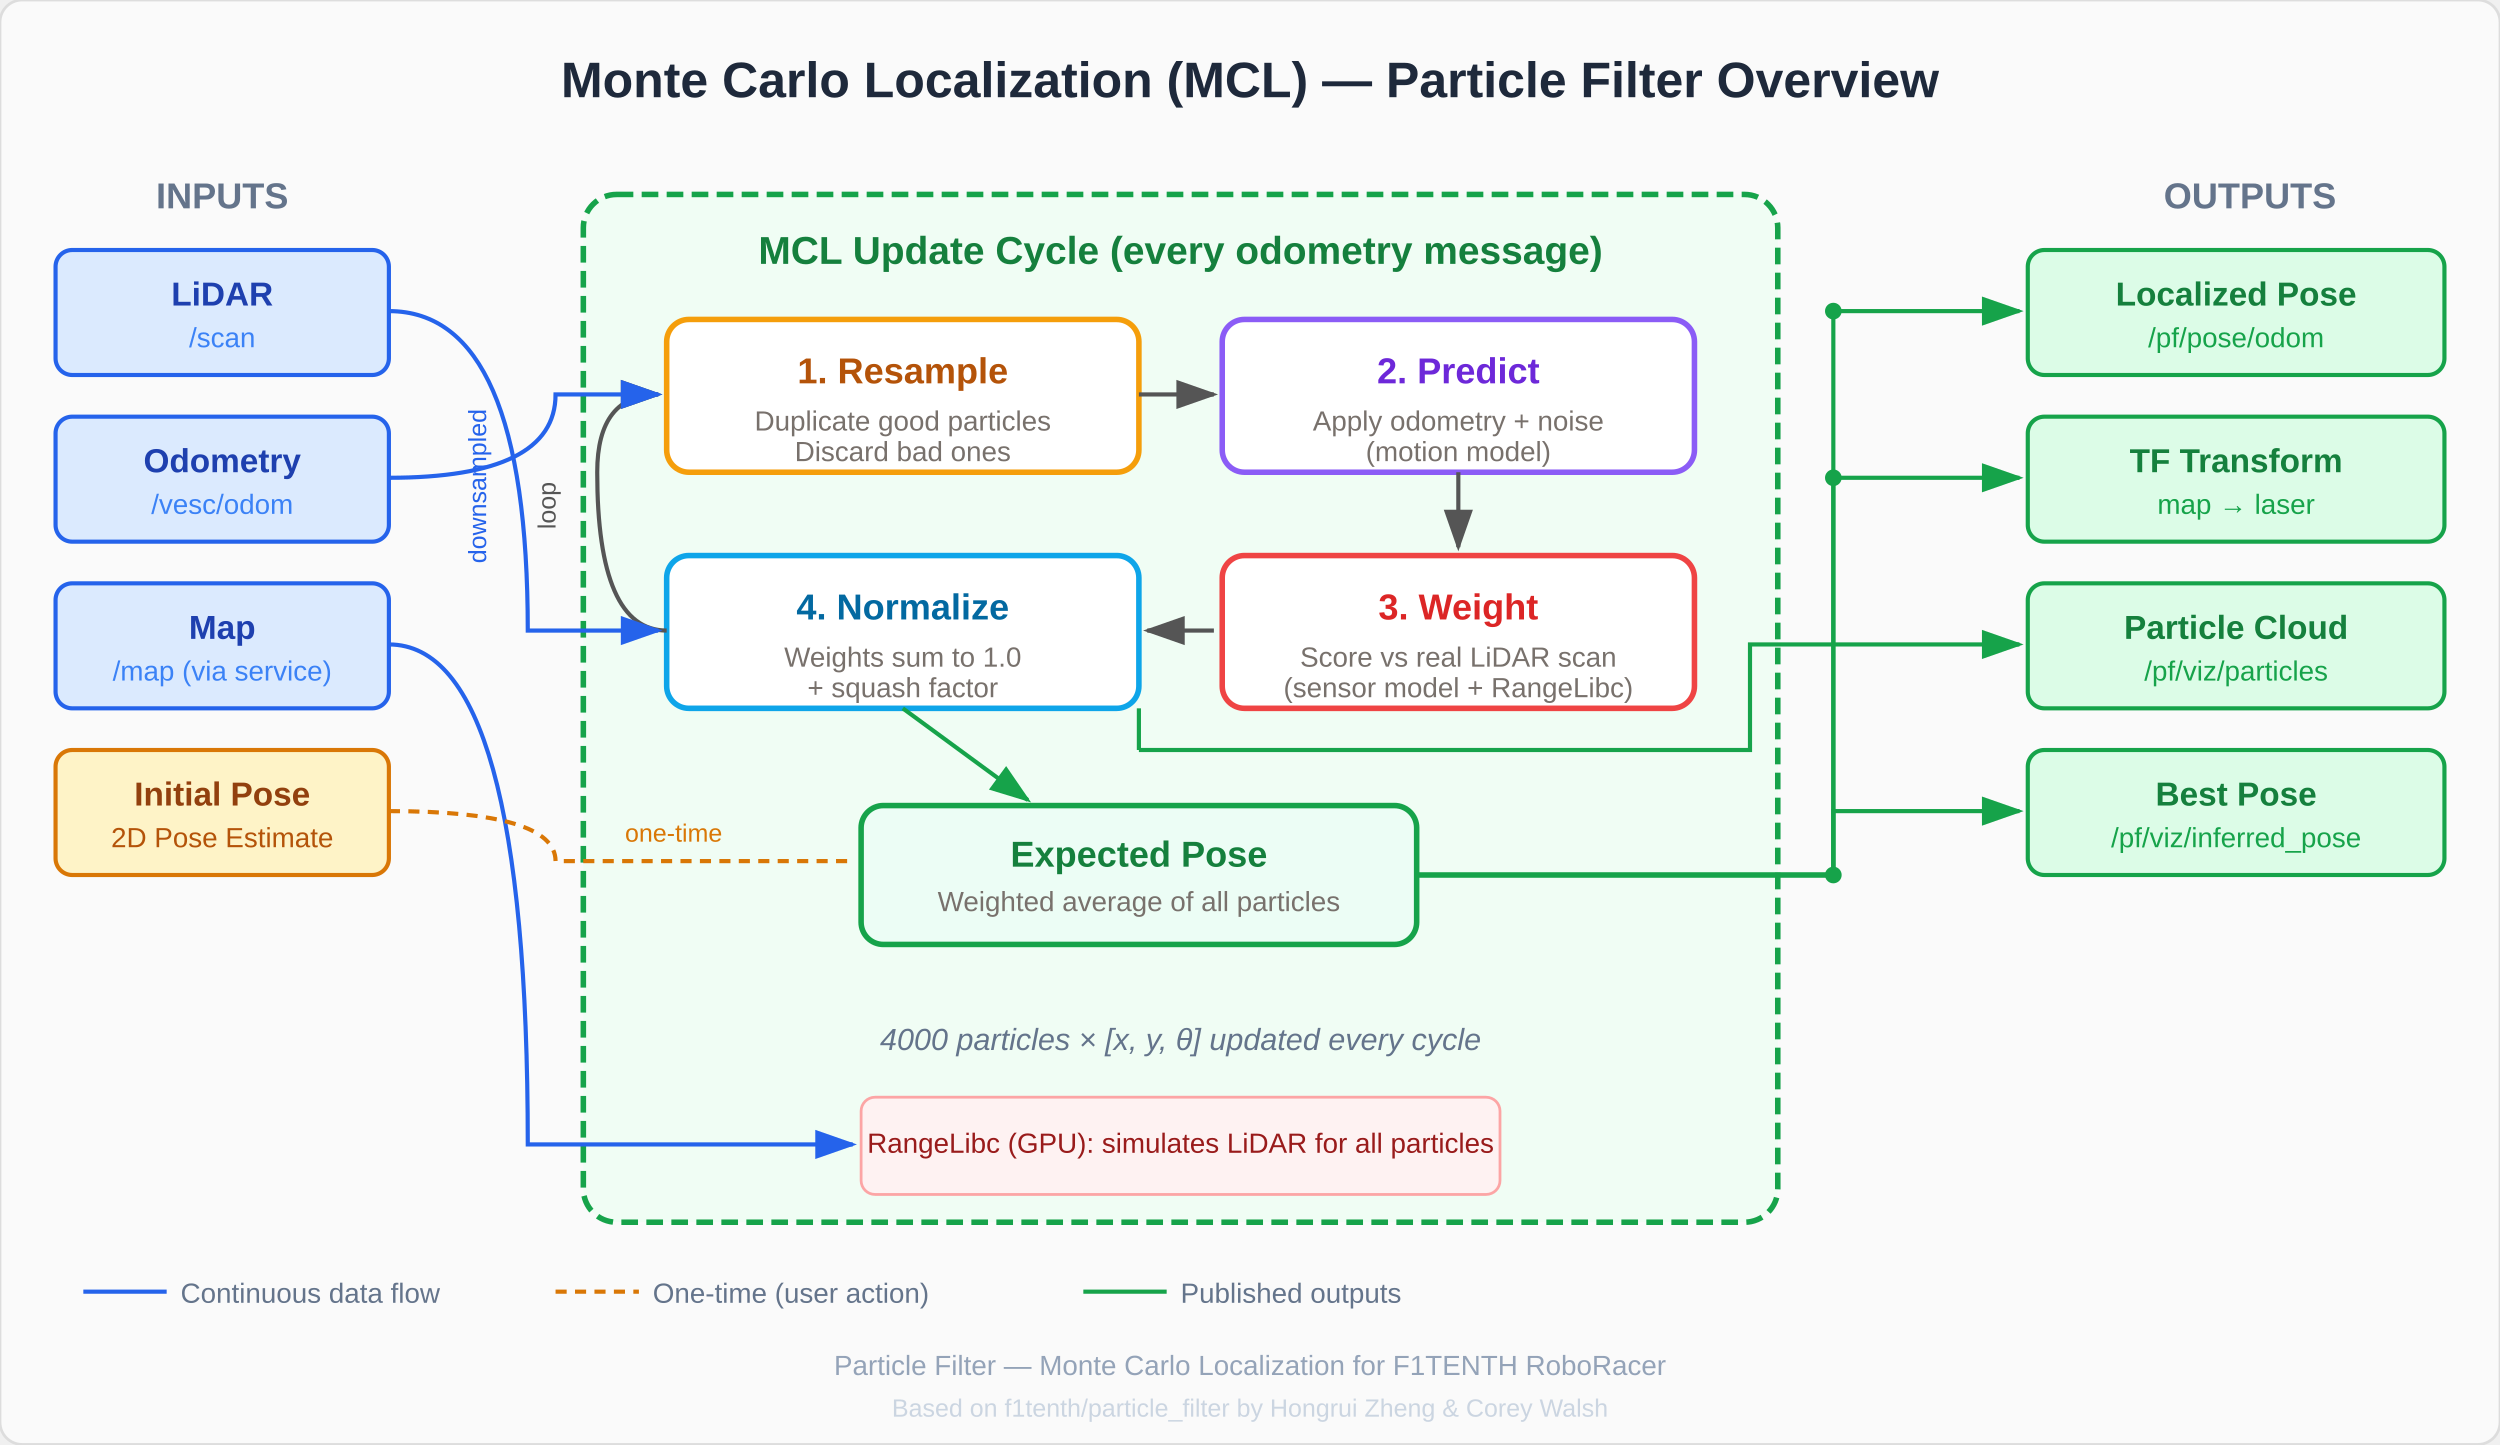
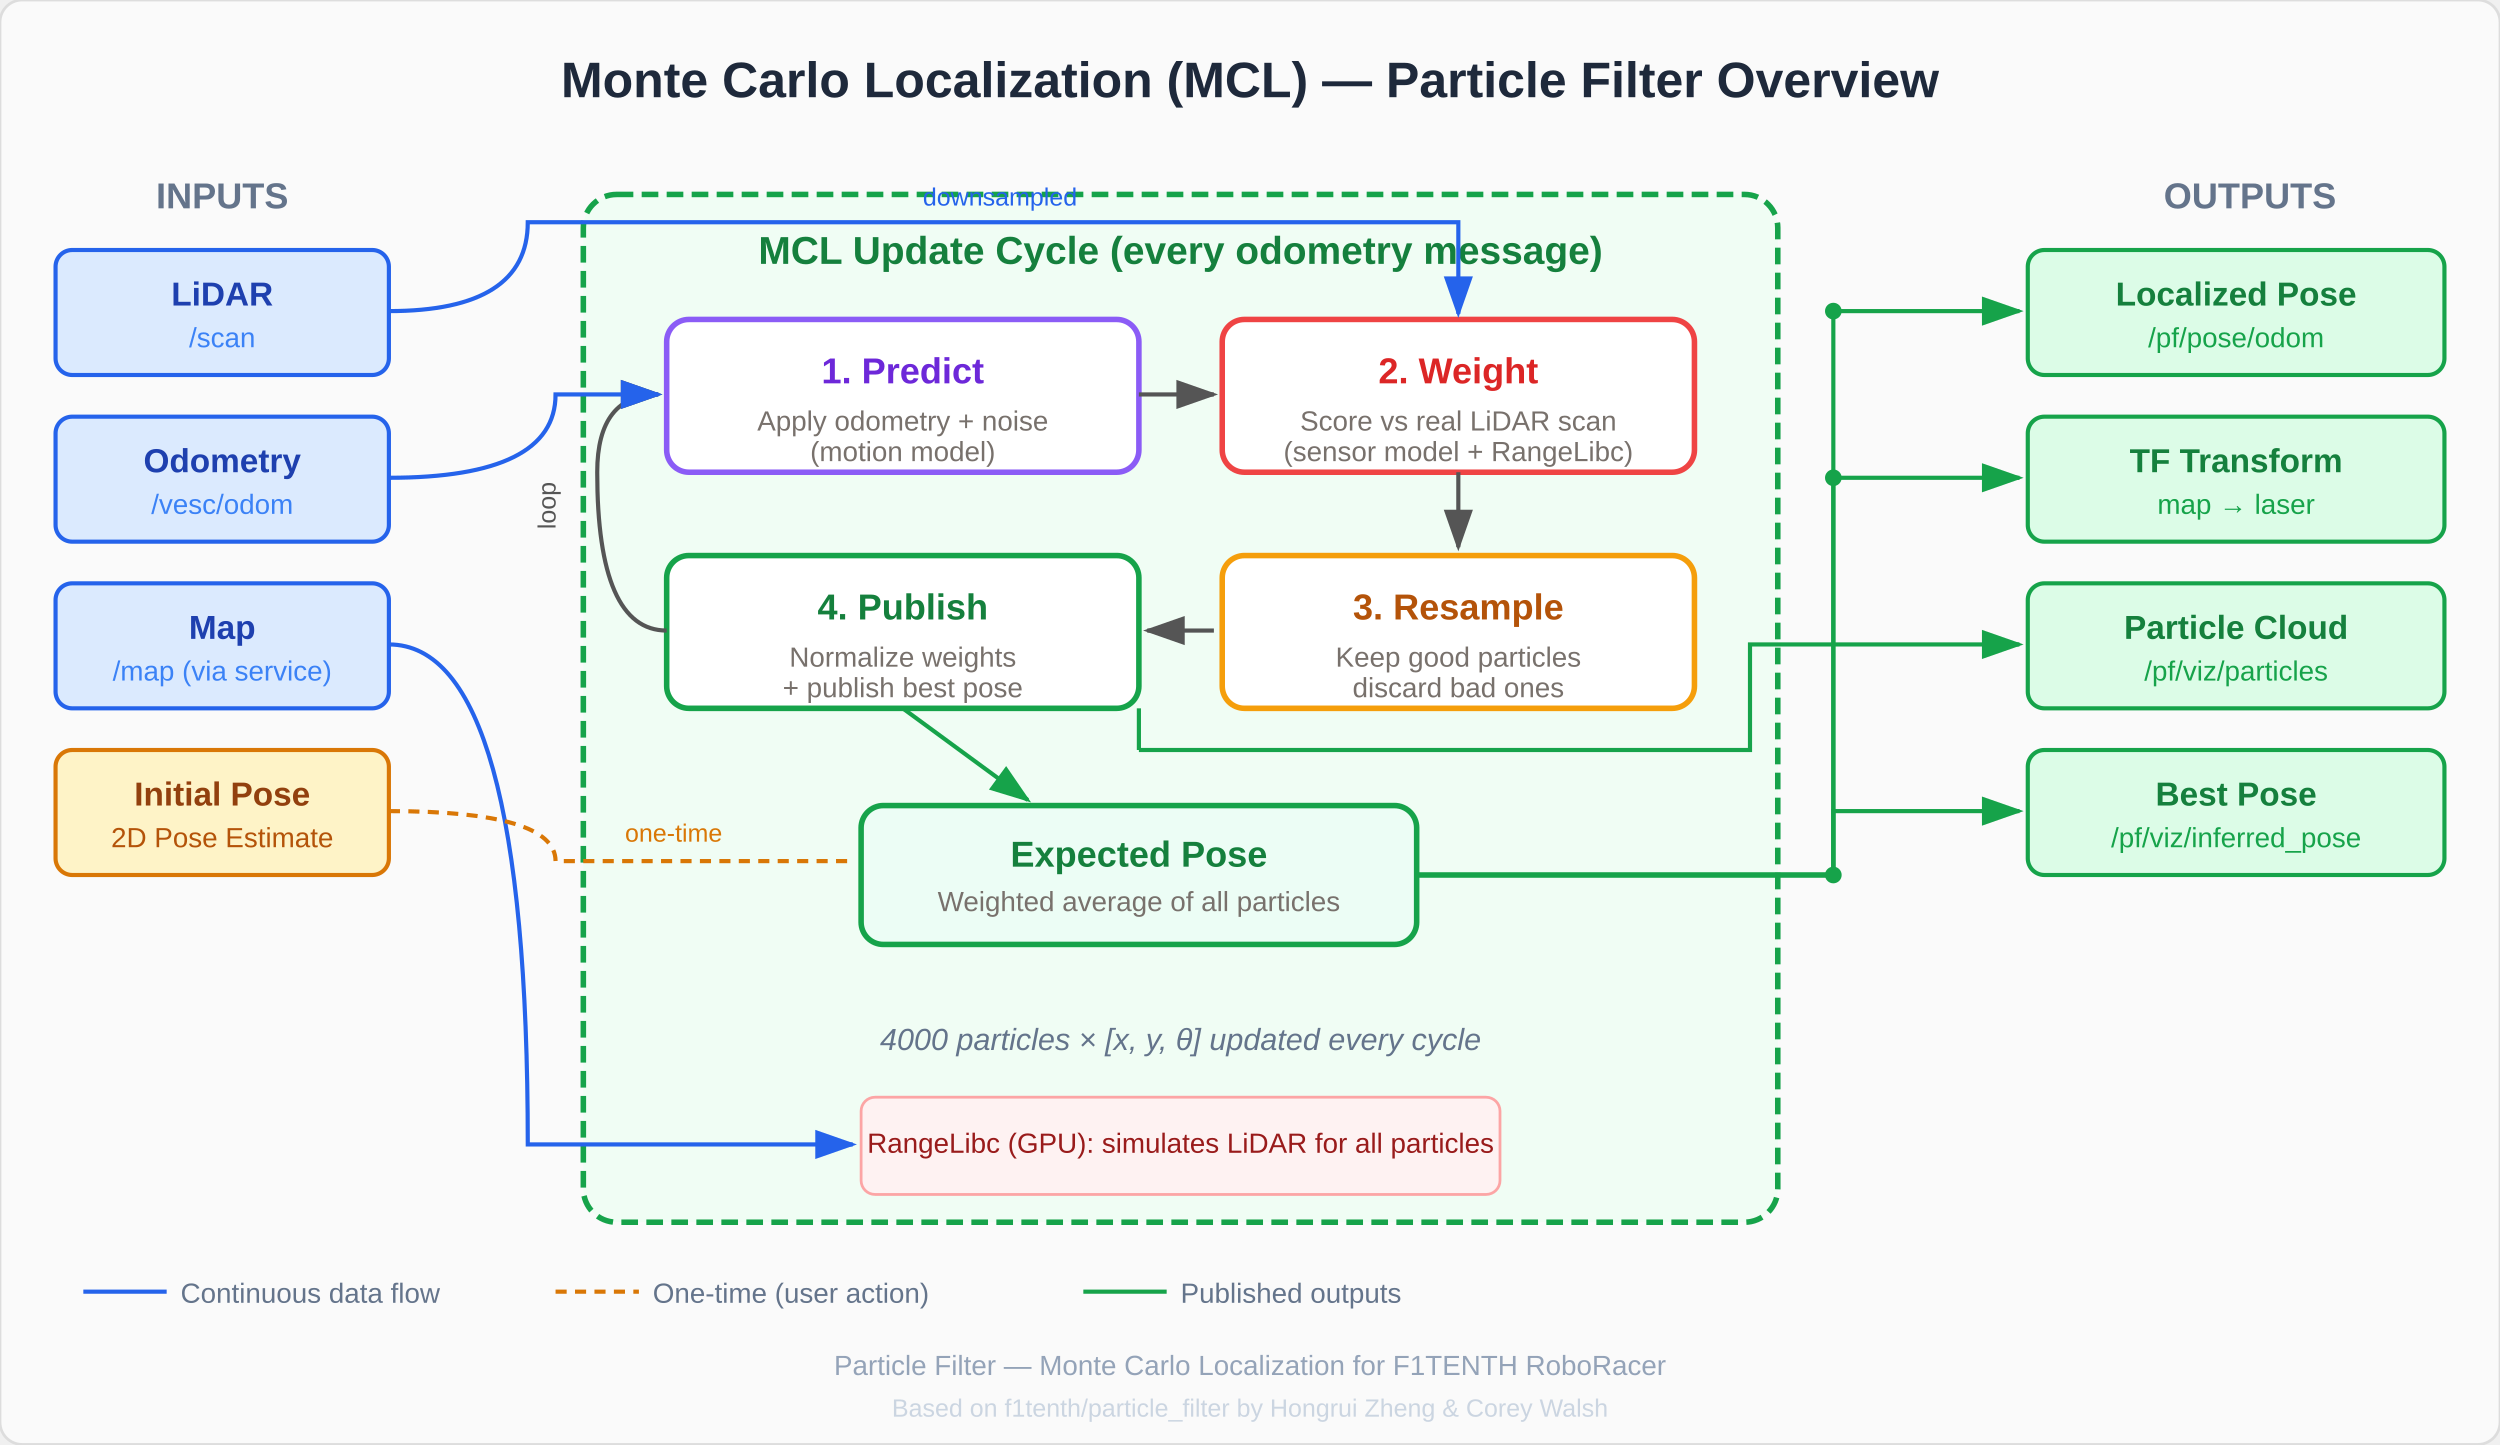
<svg xmlns="http://www.w3.org/2000/svg" viewBox="0 0 900 520" font-family="Arial, Helvetica, sans-serif">
  <defs>
    <marker id="arrow" markerWidth="10" markerHeight="7" refX="9" refY="3.5" orient="auto">
      <polygon points="0 0, 10 3.5, 0 7" fill="#555" />
    </marker>
    <marker id="arrow-blue" markerWidth="10" markerHeight="7" refX="9" refY="3.5" orient="auto">
      <polygon points="0 0, 10 3.5, 0 7" fill="#2563eb" />
    </marker>
    <marker id="arrow-green" markerWidth="10" markerHeight="7" refX="9" refY="3.5" orient="auto">
      <polygon points="0 0, 10 3.5, 0 7" fill="#16a34a" />
    </marker>
  </defs>
  <rect width="900" height="520" rx="8" fill="#fafafa" stroke="#ddd" stroke-width="1" />
  <text x="450" y="35" text-anchor="middle" font-size="18" font-weight="bold" fill="#1e293b">Monte Carlo Localization (MCL) — Particle Filter Overview</text>
  <text x="80" y="75" text-anchor="middle" font-size="13" font-weight="bold" fill="#64748b">INPUTS</text>
  <rect x="20" y="90" width="120" height="45" rx="6" fill="#dbeafe" stroke="#2563eb" stroke-width="1.5" />
  <text x="80" y="110" text-anchor="middle" font-size="12" font-weight="bold" fill="#1e40af">LiDAR</text>
  <text x="80" y="125" text-anchor="middle" font-size="10" fill="#3b82f6">/scan</text>
  <rect x="20" y="150" width="120" height="45" rx="6" fill="#dbeafe" stroke="#2563eb" stroke-width="1.5" />
  <text x="80" y="170" text-anchor="middle" font-size="12" font-weight="bold" fill="#1e40af">Odometry</text>
  <text x="80" y="185" text-anchor="middle" font-size="10" fill="#3b82f6">/vesc/odom</text>
  <rect x="20" y="210" width="120" height="45" rx="6" fill="#dbeafe" stroke="#2563eb" stroke-width="1.5" />
  <text x="80" y="230" text-anchor="middle" font-size="12" font-weight="bold" fill="#1e40af">Map</text>
  <text x="80" y="245" text-anchor="middle" font-size="10" fill="#3b82f6">/map (via service)</text>
  <rect x="20" y="270" width="120" height="45" rx="6" fill="#fef3c7" stroke="#d97706" stroke-width="1.5" />
  <text x="80" y="290" text-anchor="middle" font-size="12" font-weight="bold" fill="#92400e">Initial Pose</text>
  <text x="80" y="305" text-anchor="middle" font-size="10" fill="#b45309">2D Pose Estimate</text>
  <rect x="210" y="70" width="430" height="370" rx="12" fill="#f0fdf4" stroke="#16a34a" stroke-width="2" stroke-dasharray="6,3" />
  <text x="425" y="95" text-anchor="middle" font-size="14" font-weight="bold" fill="#15803d">MCL Update Cycle (every odometry message)</text>
-   <rect x="240" y="115" width="170" height="55" rx="8" fill="#fff" stroke="#f59e0b" stroke-width="2" />
-   <text x="325" y="138" text-anchor="middle" font-size="13" font-weight="bold" fill="#b45309">1. Resample</text>
-   <text x="325" y="155" text-anchor="middle" font-size="10" fill="#78716c">Duplicate good particles</text>
-   <text x="325" y="166" text-anchor="middle" font-size="10" fill="#78716c">Discard bad ones</text>
-   <rect x="440" y="115" width="170" height="55" rx="8" fill="#fff" stroke="#8b5cf6" stroke-width="2" />
-   <text x="525" y="138" text-anchor="middle" font-size="13" font-weight="bold" fill="#6d28d9">2. Predict</text>
-   <text x="525" y="155" text-anchor="middle" font-size="10" fill="#78716c">Apply odometry + noise</text>
-   <text x="525" y="166" text-anchor="middle" font-size="10" fill="#78716c">(motion model)</text>
+   <rect x="240" y="115" width="170" height="55" rx="8" fill="#fff" stroke="#8b5cf6" stroke-width="2" />
+   <text x="325" y="138" text-anchor="middle" font-size="13" font-weight="bold" fill="#6d28d9">1. Predict</text>
+   <text x="325" y="155" text-anchor="middle" font-size="10" fill="#78716c">Apply odometry + noise</text>
+   <text x="325" y="166" text-anchor="middle" font-size="10" fill="#78716c">(motion model)</text>
+   <rect x="440" y="115" width="170" height="55" rx="8" fill="#fff" stroke="#ef4444" stroke-width="2" />
+   <text x="525" y="138" text-anchor="middle" font-size="13" font-weight="bold" fill="#dc2626">2. Weight</text>
+   <text x="525" y="155" text-anchor="middle" font-size="10" fill="#78716c">Score vs real LiDAR scan</text>
+   <text x="525" y="166" text-anchor="middle" font-size="10" fill="#78716c">(sensor model + RangeLibc)</text>
  <line x1="410" y1="142" x2="437" y2="142" stroke="#555" stroke-width="1.5" marker-end="url(#arrow)" />
-   <rect x="440" y="200" width="170" height="55" rx="8" fill="#fff" stroke="#ef4444" stroke-width="2" />
-   <text x="525" y="223" text-anchor="middle" font-size="13" font-weight="bold" fill="#dc2626">3. Weight</text>
-   <text x="525" y="240" text-anchor="middle" font-size="10" fill="#78716c">Score vs real LiDAR scan</text>
-   <text x="525" y="251" text-anchor="middle" font-size="10" fill="#78716c">(sensor model + RangeLibc)</text>
+   <rect x="440" y="200" width="170" height="55" rx="8" fill="#fff" stroke="#f59e0b" stroke-width="2" />
+   <text x="525" y="223" text-anchor="middle" font-size="13" font-weight="bold" fill="#b45309">3. Resample</text>
+   <text x="525" y="240" text-anchor="middle" font-size="10" fill="#78716c">Keep good particles</text>
+   <text x="525" y="251" text-anchor="middle" font-size="10" fill="#78716c">discard bad ones</text>
  <line x1="525" y1="170" x2="525" y2="197" stroke="#555" stroke-width="1.5" marker-end="url(#arrow)" />
-   <rect x="240" y="200" width="170" height="55" rx="8" fill="#fff" stroke="#0ea5e9" stroke-width="2" />
-   <text x="325" y="223" text-anchor="middle" font-size="13" font-weight="bold" fill="#0369a1">4. Normalize</text>
-   <text x="325" y="240" text-anchor="middle" font-size="10" fill="#78716c">Weights sum to 1.0</text>
-   <text x="325" y="251" text-anchor="middle" font-size="10" fill="#78716c">+ squash factor</text>
+   <rect x="240" y="200" width="170" height="55" rx="8" fill="#fff" stroke="#16a34a" stroke-width="2" />
+   <text x="325" y="223" text-anchor="middle" font-size="13" font-weight="bold" fill="#15803d">4. Publish</text>
+   <text x="325" y="240" text-anchor="middle" font-size="10" fill="#78716c">Normalize weights</text>
+   <text x="325" y="251" text-anchor="middle" font-size="10" fill="#78716c">+ publish best pose</text>
  <line x1="437" y1="227" x2="413" y2="227" stroke="#555" stroke-width="1.5" marker-end="url(#arrow)" />
  <path d="M 240,227 Q 215,227 215,170 Q 215,142 237,142" fill="none" stroke="#555" stroke-width="1.5" marker-end="url(#arrow)" />
  <text x="200" y="182" text-anchor="middle" font-size="9" fill="#555" transform="rotate(-90,200,182)">loop</text>
  <rect x="310" y="290" width="200" height="50" rx="8" fill="#ecfdf5" stroke="#16a34a" stroke-width="2" />
  <text x="410" y="312" text-anchor="middle" font-size="13" font-weight="bold" fill="#15803d">Expected Pose</text>
  <text x="410" y="328" text-anchor="middle" font-size="10" fill="#78716c">Weighted average of all particles</text>
  <line x1="325" y1="255" x2="370" y2="288" stroke="#16a34a" stroke-width="1.5" marker-end="url(#arrow-green)" />
  <text x="425" y="378" text-anchor="middle" font-size="11" fill="#64748b" font-style="italic">4000 particles × [x, y, θ] updated every cycle</text>
  <rect x="310" y="395" width="230" height="35" rx="5" fill="#fef2f2" stroke="#fca5a5" stroke-width="1" />
  <text x="425" y="415" text-anchor="middle" font-size="10" fill="#991b1b">RangeLibc (GPU): simulates LiDAR for all particles</text>
-   <path d="M 140,112 Q 190,112 190,227 L 237,227" fill="none" stroke="#2563eb" stroke-width="1.5" marker-end="url(#arrow-blue)" />
-   <text x="175" y="175" text-anchor="middle" font-size="9" fill="#2563eb" transform="rotate(-90,175,175)">downsampled</text>
  <path d="M 140,172 Q 200,172 200,142 L 237,142" fill="none" stroke="#2563eb" stroke-width="1.5" marker-end="url(#arrow-blue)" />
+   <path d="M 140,112 Q 190,112 190,80 L 525,80 L 525,113" fill="none" stroke="#2563eb" stroke-width="1.5" marker-end="url(#arrow-blue)" />
+   <text x="360" y="74" text-anchor="middle" font-size="9" fill="#2563eb">downsampled</text>
  <path d="M 140,232 Q 190,232 190,412 L 307,412" fill="none" stroke="#2563eb" stroke-width="1.5" marker-end="url(#arrow-blue)" />
  <path d="M 140,292 Q 200,292 200,310 L 307,310" fill="none" stroke="#d97706" stroke-width="1.5" stroke-dasharray="4,3" />
  <text x="225" y="303" font-size="9" fill="#d97706">one-time</text>
  <text x="810" y="75" text-anchor="middle" font-size="13" font-weight="bold" fill="#64748b">OUTPUTS</text>
  <rect x="730" y="90" width="150" height="45" rx="6" fill="#dcfce7" stroke="#16a34a" stroke-width="1.5" />
  <text x="805" y="110" text-anchor="middle" font-size="12" font-weight="bold" fill="#15803d">Localized Pose</text>
  <text x="805" y="125" text-anchor="middle" font-size="10" fill="#16a34a">/pf/pose/odom</text>
  <rect x="730" y="150" width="150" height="45" rx="6" fill="#dcfce7" stroke="#16a34a" stroke-width="1.5" />
  <text x="805" y="170" text-anchor="middle" font-size="12" font-weight="bold" fill="#15803d">TF Transform</text>
  <text x="805" y="185" text-anchor="middle" font-size="10" fill="#16a34a">map → laser</text>
  <rect x="730" y="210" width="150" height="45" rx="6" fill="#dcfce7" stroke="#16a34a" stroke-width="1.5" />
  <text x="805" y="230" text-anchor="middle" font-size="12" font-weight="bold" fill="#15803d">Particle Cloud</text>
  <text x="805" y="245" text-anchor="middle" font-size="10" fill="#16a34a">/pf/viz/particles</text>
  <rect x="730" y="270" width="150" height="45" rx="6" fill="#dcfce7" stroke="#16a34a" stroke-width="1.5" />
  <text x="805" y="290" text-anchor="middle" font-size="12" font-weight="bold" fill="#15803d">Best Pose</text>
  <text x="805" y="305" text-anchor="middle" font-size="10" fill="#16a34a">/pf/viz/inferred_pose</text>
  <path d="M 510,315 L 660,315" fill="none" stroke="#16a34a" stroke-width="2" />
  <path d="M 660,315 L 660,112 L 727,112" fill="none" stroke="#16a34a" stroke-width="1.5" marker-end="url(#arrow-green)" />
  <path d="M 660,315 L 660,172 L 727,172" fill="none" stroke="#16a34a" stroke-width="1.5" marker-end="url(#arrow-green)" />
  <path d="M 660,315 L 660,292 L 727,292" fill="none" stroke="#16a34a" stroke-width="1.5" marker-end="url(#arrow-green)" />
  <path d="M 410,270 L 630,270 L 630,232 L 727,232" fill="none" stroke="#16a34a" stroke-width="1.5" marker-end="url(#arrow-green)" />
  <line x1="410" y1="255" x2="410" y2="270" stroke="#16a34a" stroke-width="1.5" />
  <circle cx="660" cy="315" r="3" fill="#16a34a" />
  <circle cx="660" cy="172" r="3" fill="#16a34a" />
  <circle cx="660" cy="112" r="3" fill="#16a34a" />
  <line x1="30" y1="465" x2="60" y2="465" stroke="#2563eb" stroke-width="1.5" />
  <text x="65" y="469" font-size="10" fill="#64748b">Continuous data flow</text>
  <line x1="200" y1="465" x2="230" y2="465" stroke="#d97706" stroke-width="1.5" stroke-dasharray="4,3" />
  <text x="235" y="469" font-size="10" fill="#64748b">One-time (user action)</text>
  <line x1="390" y1="465" x2="420" y2="465" stroke="#16a34a" stroke-width="1.5" />
  <text x="425" y="469" font-size="10" fill="#64748b">Published outputs</text>
  <text x="450" y="495" text-anchor="middle" font-size="10" fill="#94a3b8">Particle Filter — Monte Carlo Localization for F1TENTH RoboRacer</text>
  <text x="450" y="510" text-anchor="middle" font-size="9" fill="#cbd5e1">Based on f1tenth/particle_filter by Hongrui Zheng &amp; Corey Walsh</text>
</svg>
